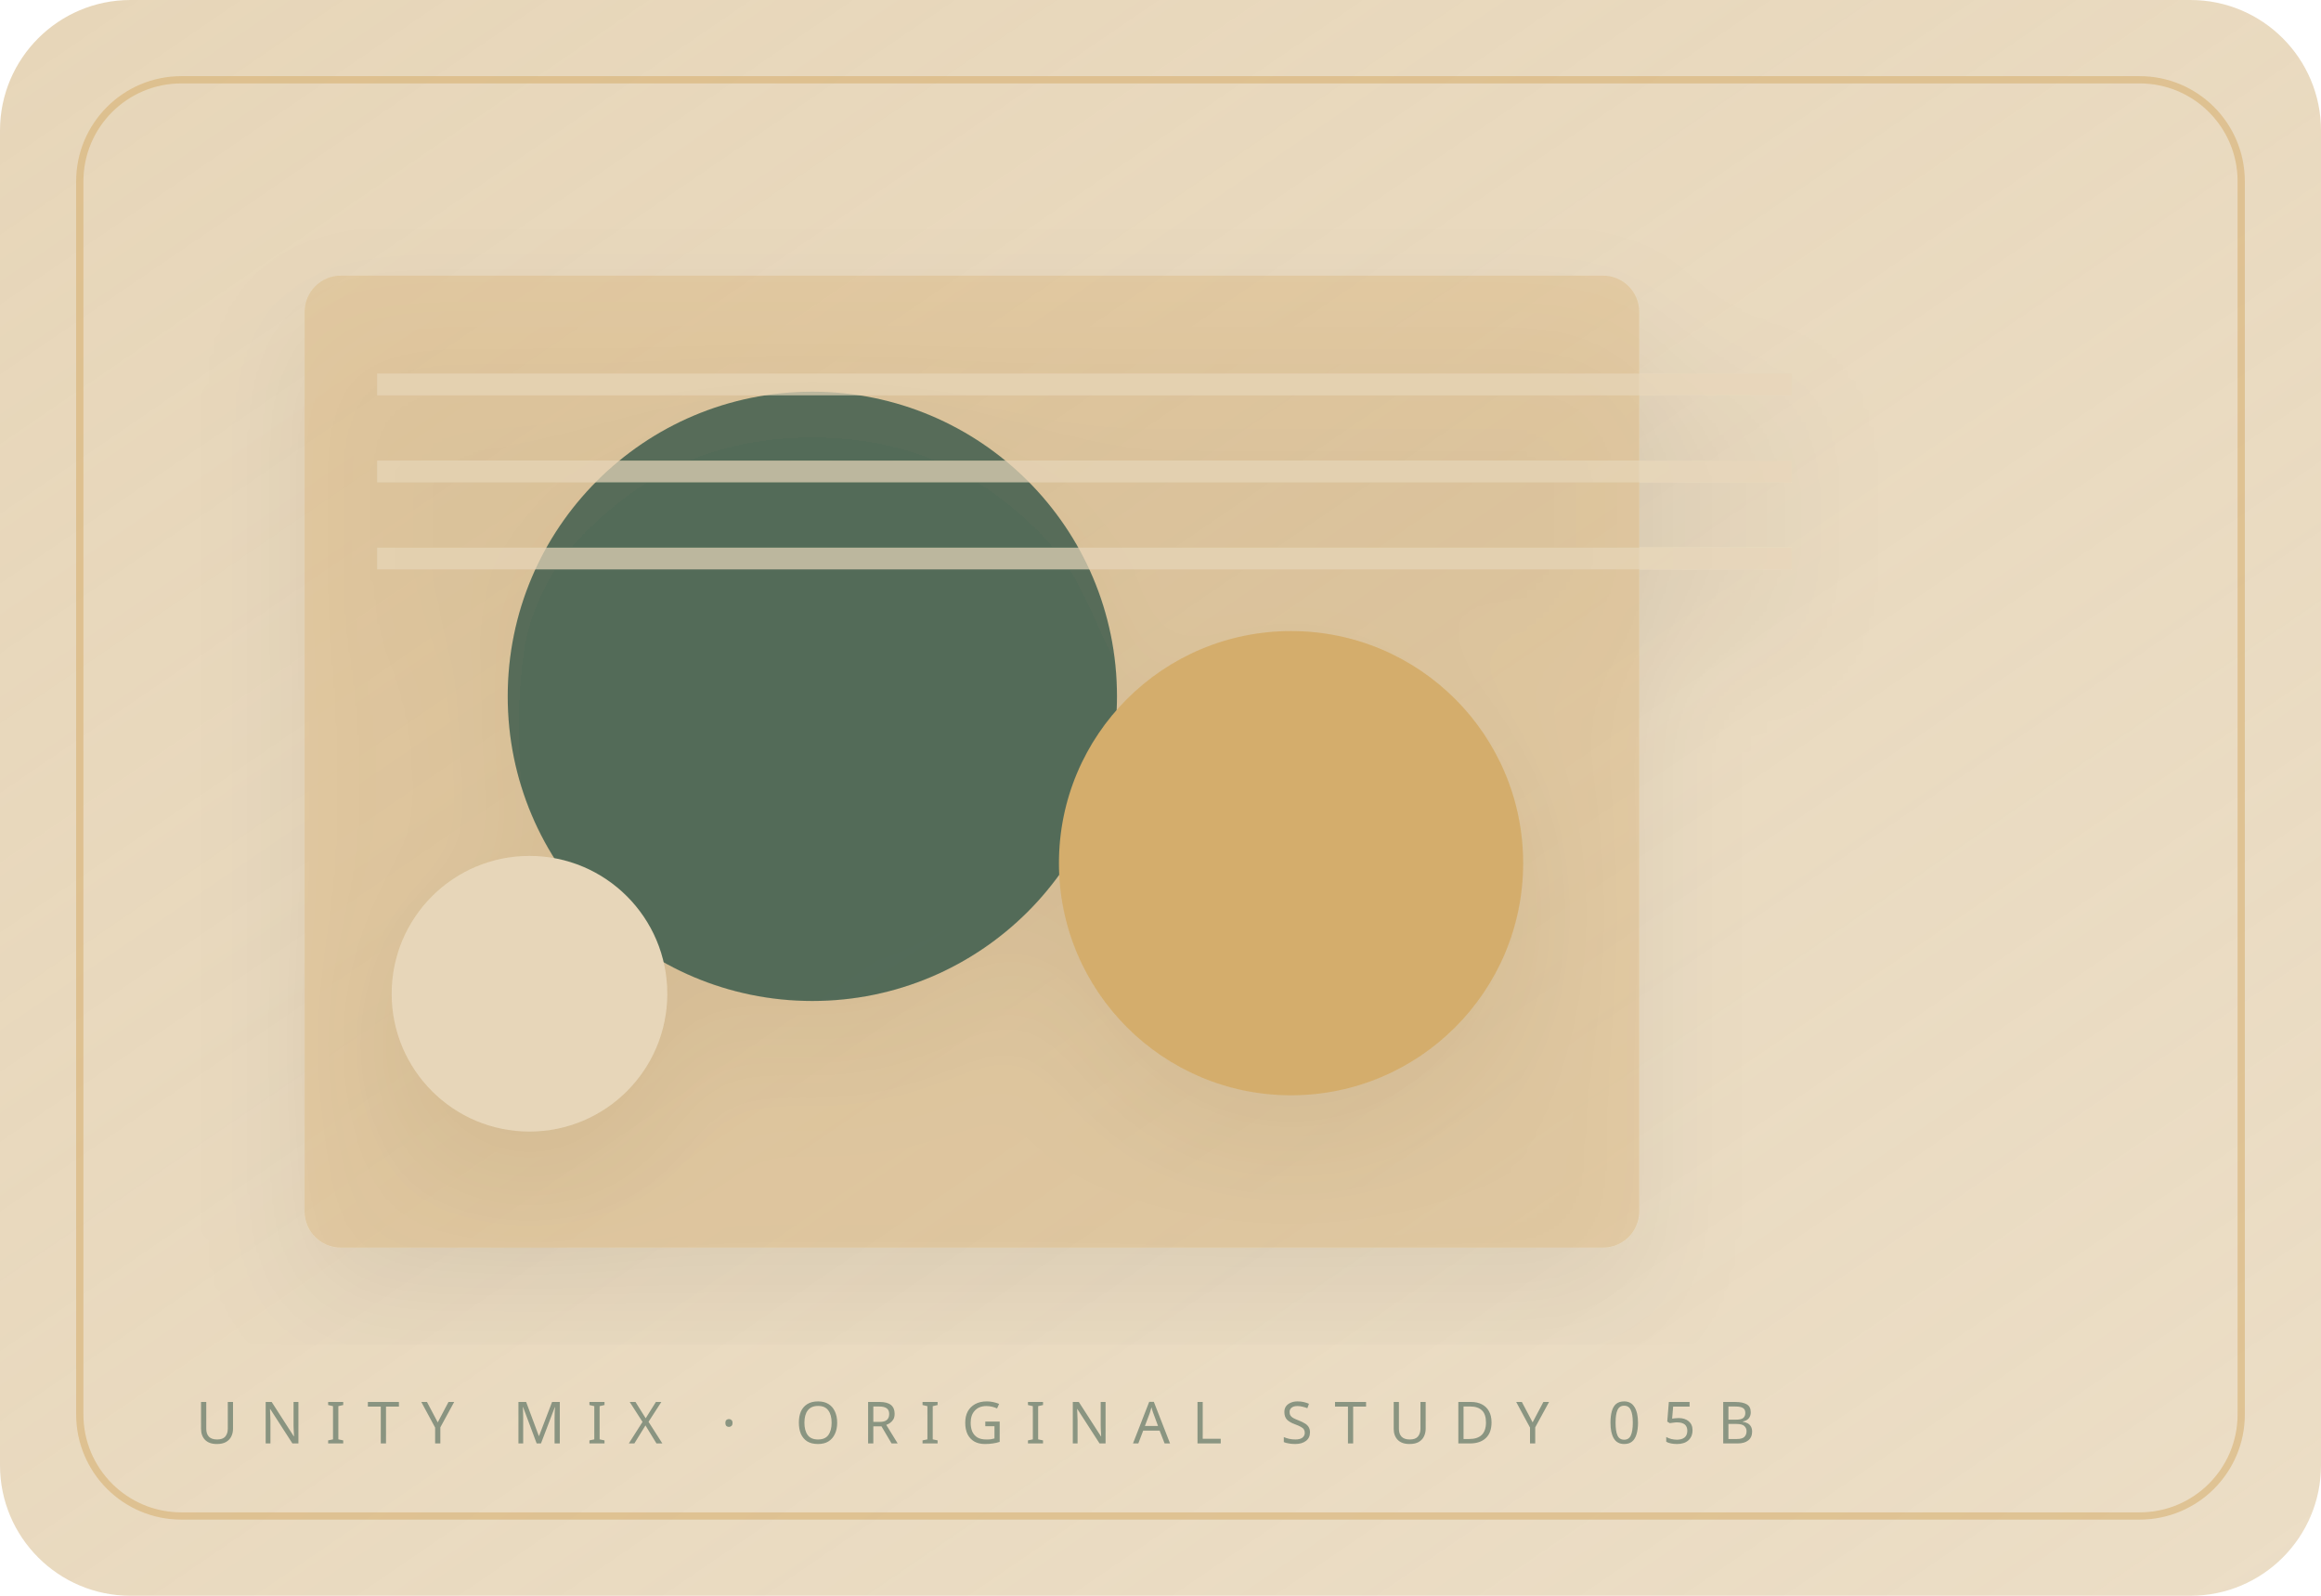
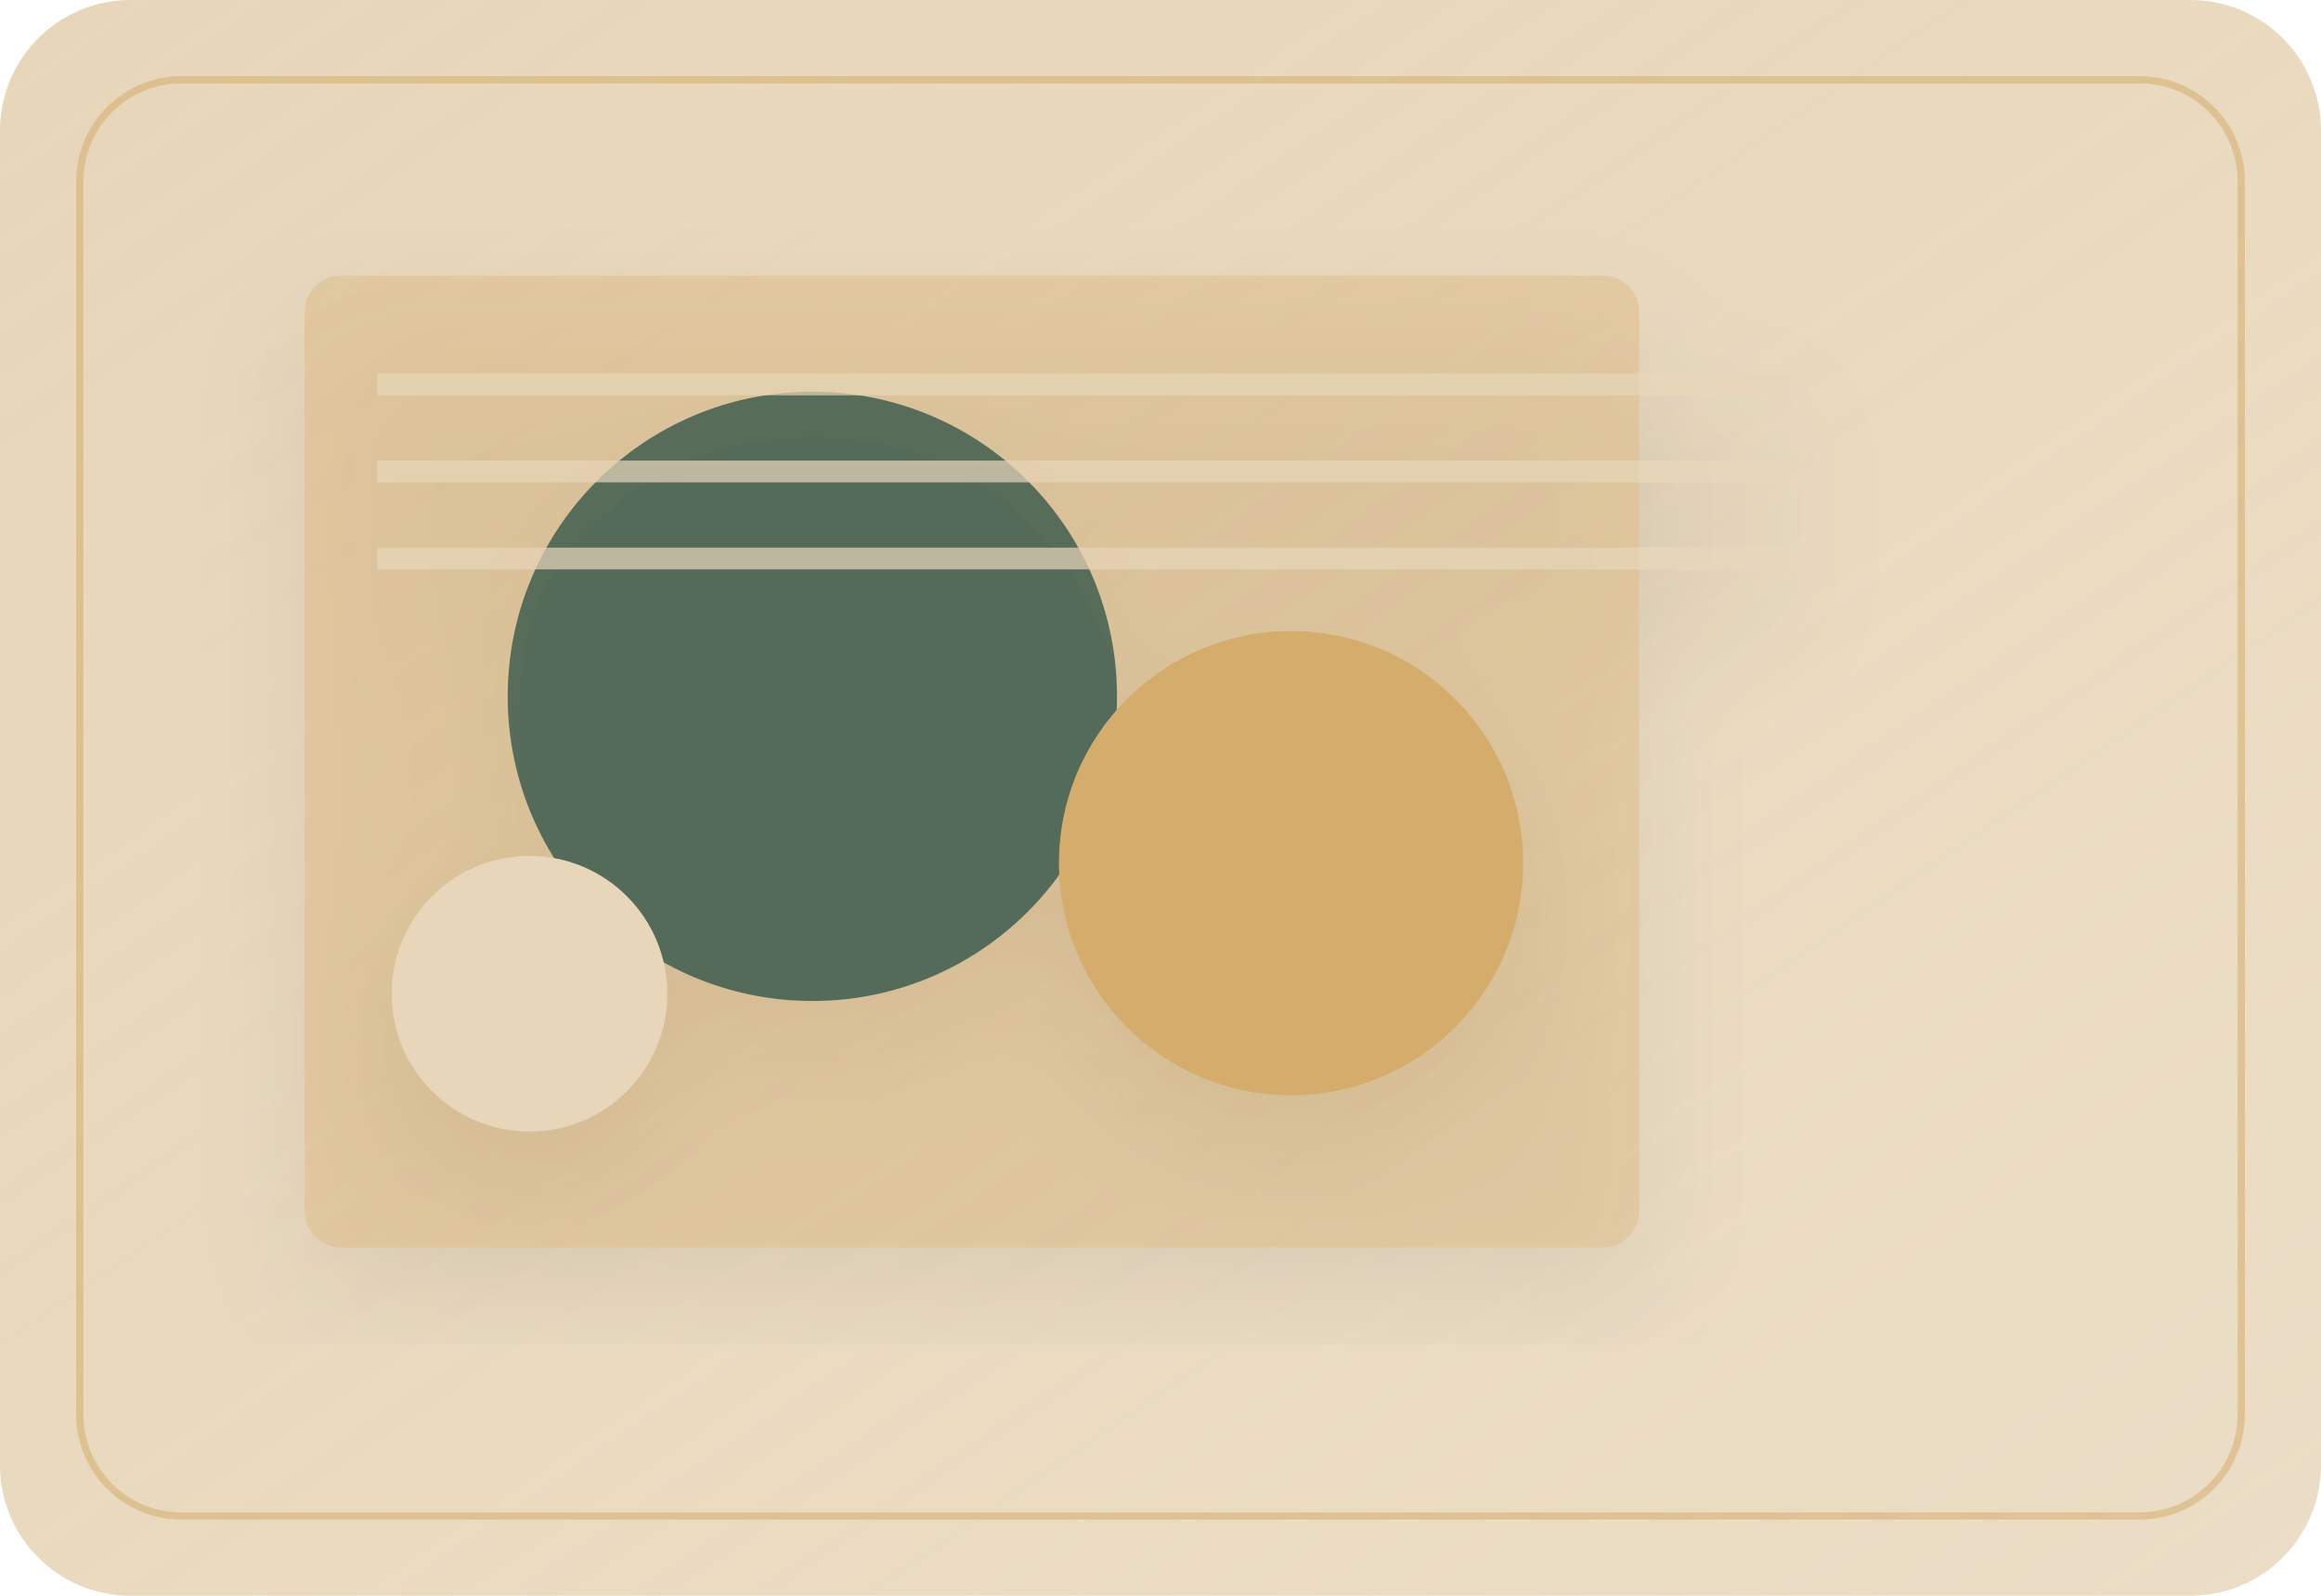
<svg xmlns="http://www.w3.org/2000/svg" width="320" height="220" viewBox="0 0 320 220">
  <defs>
    <linearGradient id="g" x2="1" y2="1">
      <stop stop-color="#e7d6b9" />
      <stop offset="1" stop-color="#e7d6b9" stop-opacity=".82" />
    </linearGradient>
    <filter id="s">
      <feDropShadow dx="0" dy="7" stdDeviation="8" flood-color="#15110d" flood-opacity=".18" />
    </filter>
  </defs>
  <rect width="320" height="220" rx="18" fill="url(#g)" />
  <rect x="11" y="11" width="298" height="198" rx="14" fill="none" stroke="#d4ad6c" stroke-opacity=".55" />
  <g filter="url(#s)">
    <rect x="42" y="38" width="184" height="134" rx="5" fill="#d4ad6c" opacity=".35" />
    <circle cx="112" cy="96" r="42" fill="#3a5b4c" opacity=".82" />
    <circle cx="178" cy="119" r="32" fill="#d4ad6c" />
    <circle cx="73" cy="137" r="19" fill="#e7d6b9" />
    <path d="M52 53 L247 53 M52 65 L247 65 M52 77 L247 77" stroke="#e7d6b9" stroke-width="3" opacity=".7" />
  </g>
-   <text x="27" y="199" font-size="8" letter-spacing="3" font-family="sans-serif" fill="#3a5b4c" opacity=".55">UNITY MIX · ORIGINAL STUDY 05B</text>
</svg>
